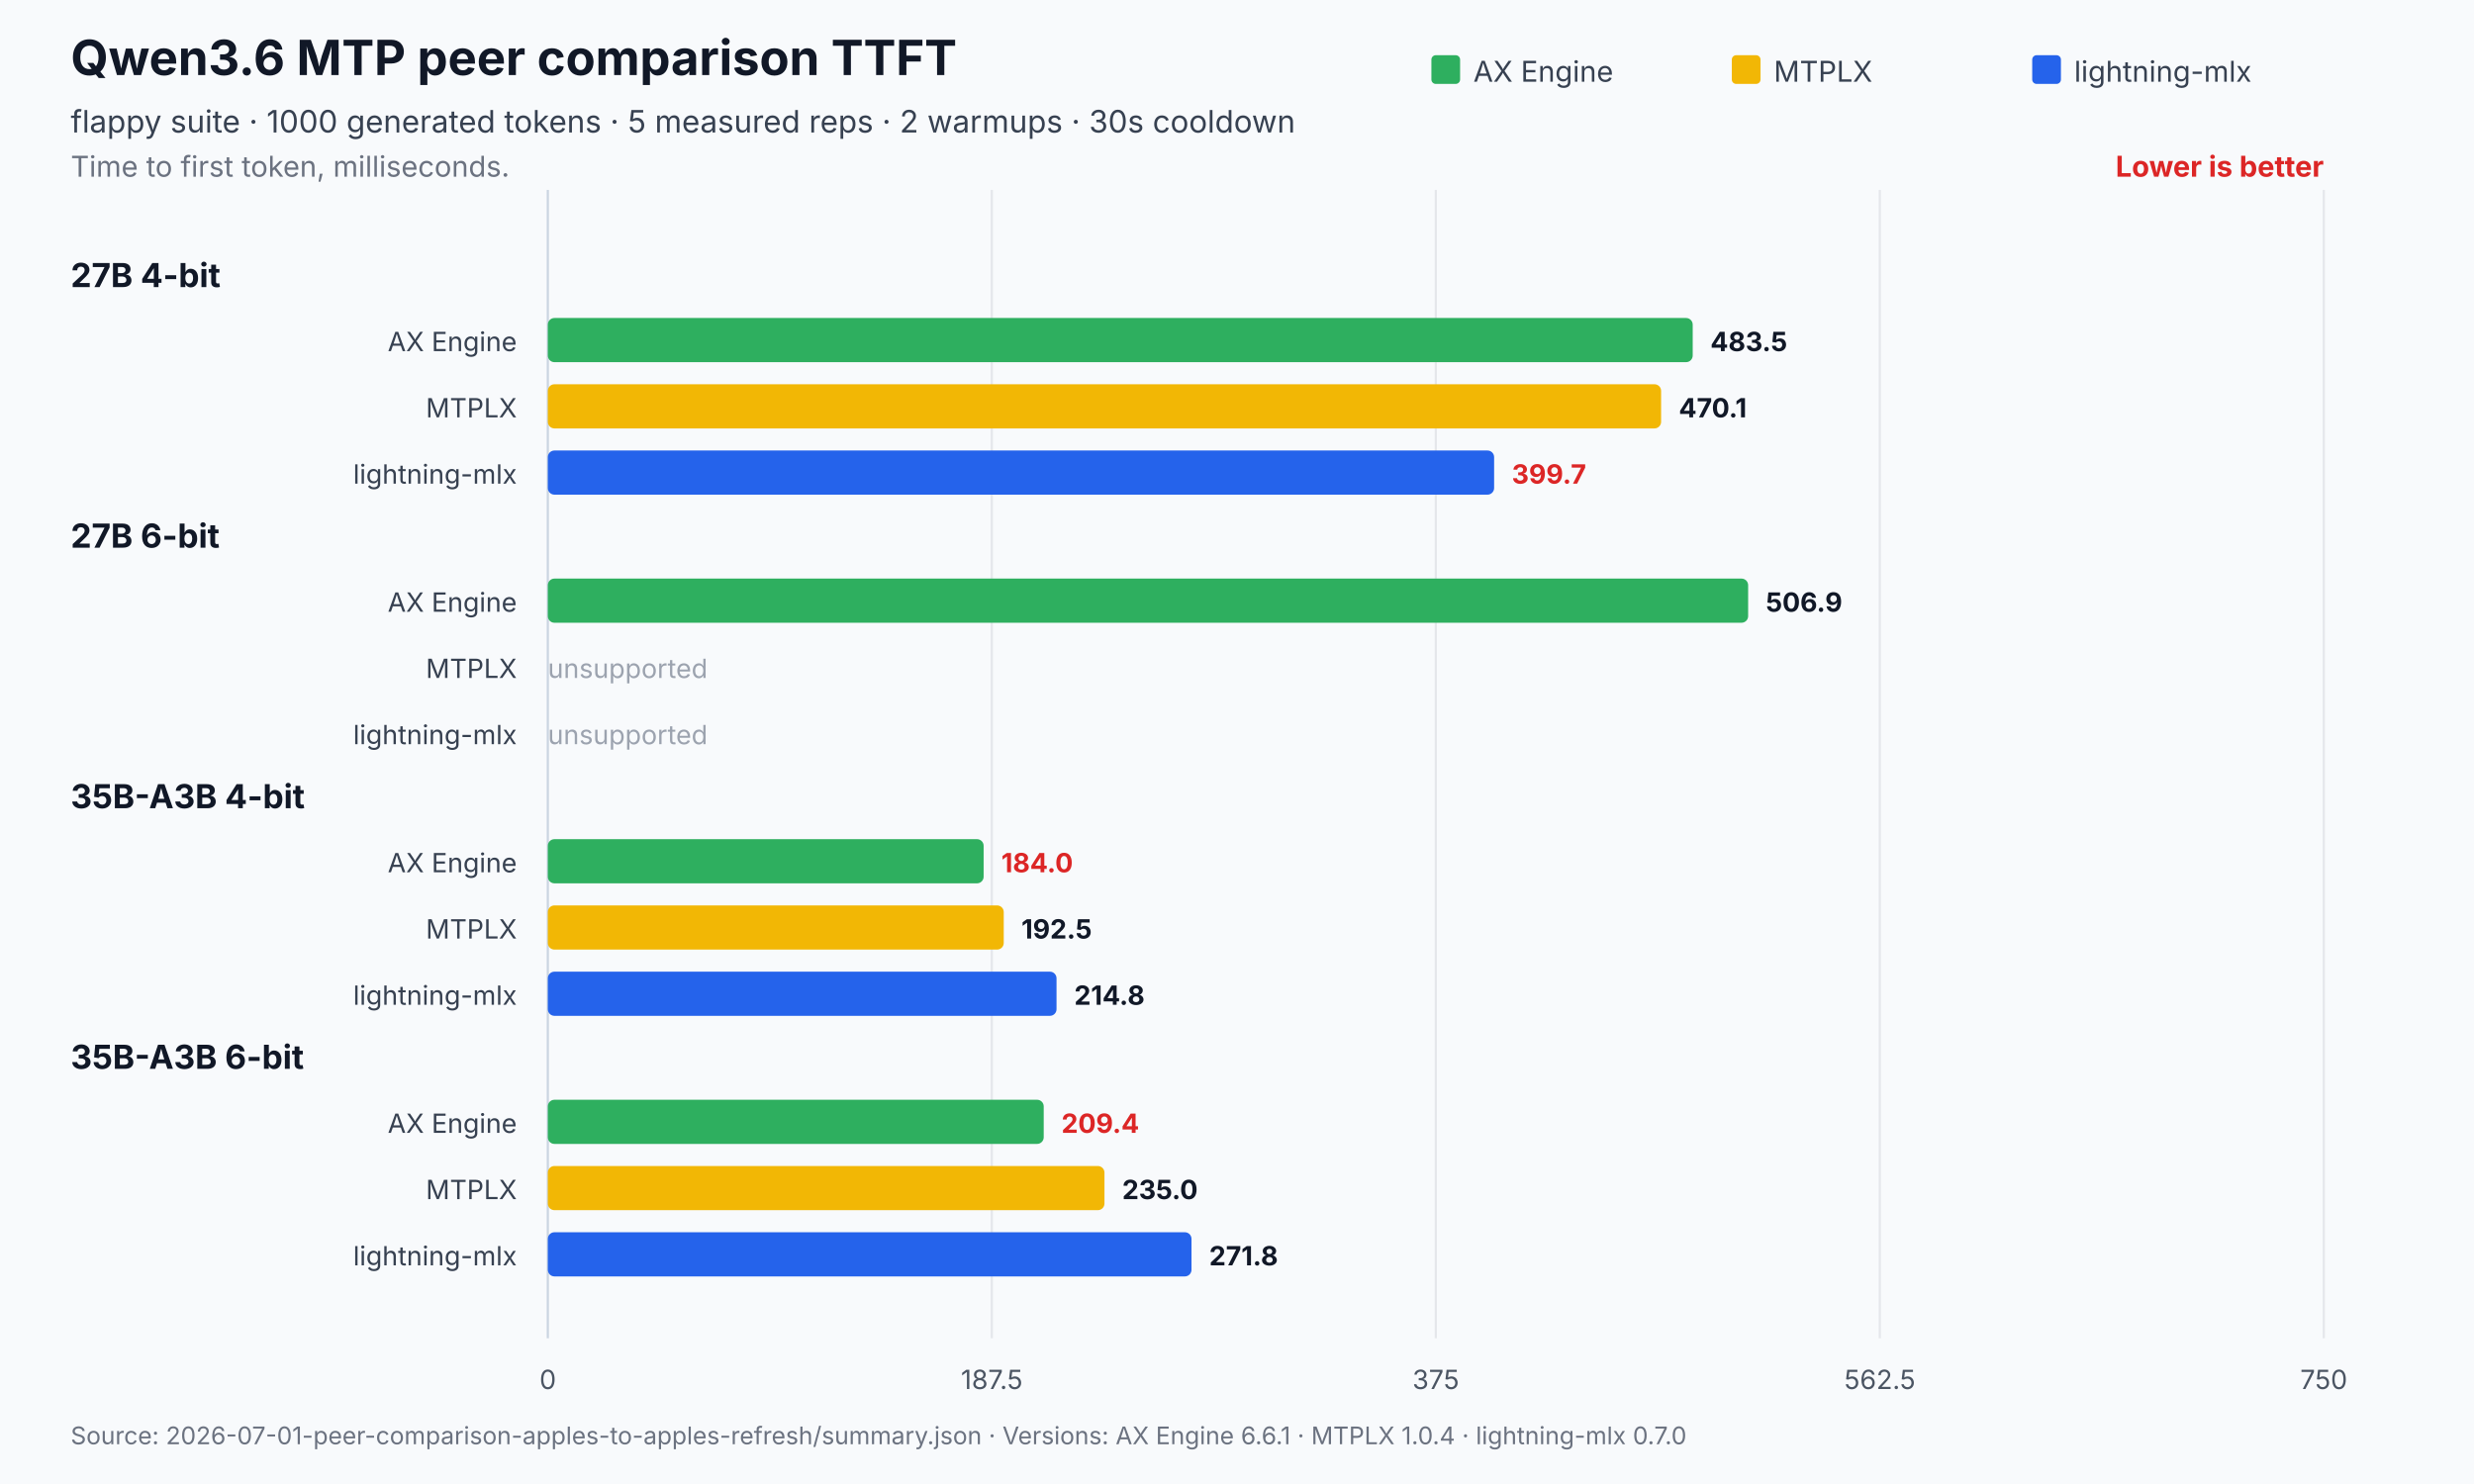
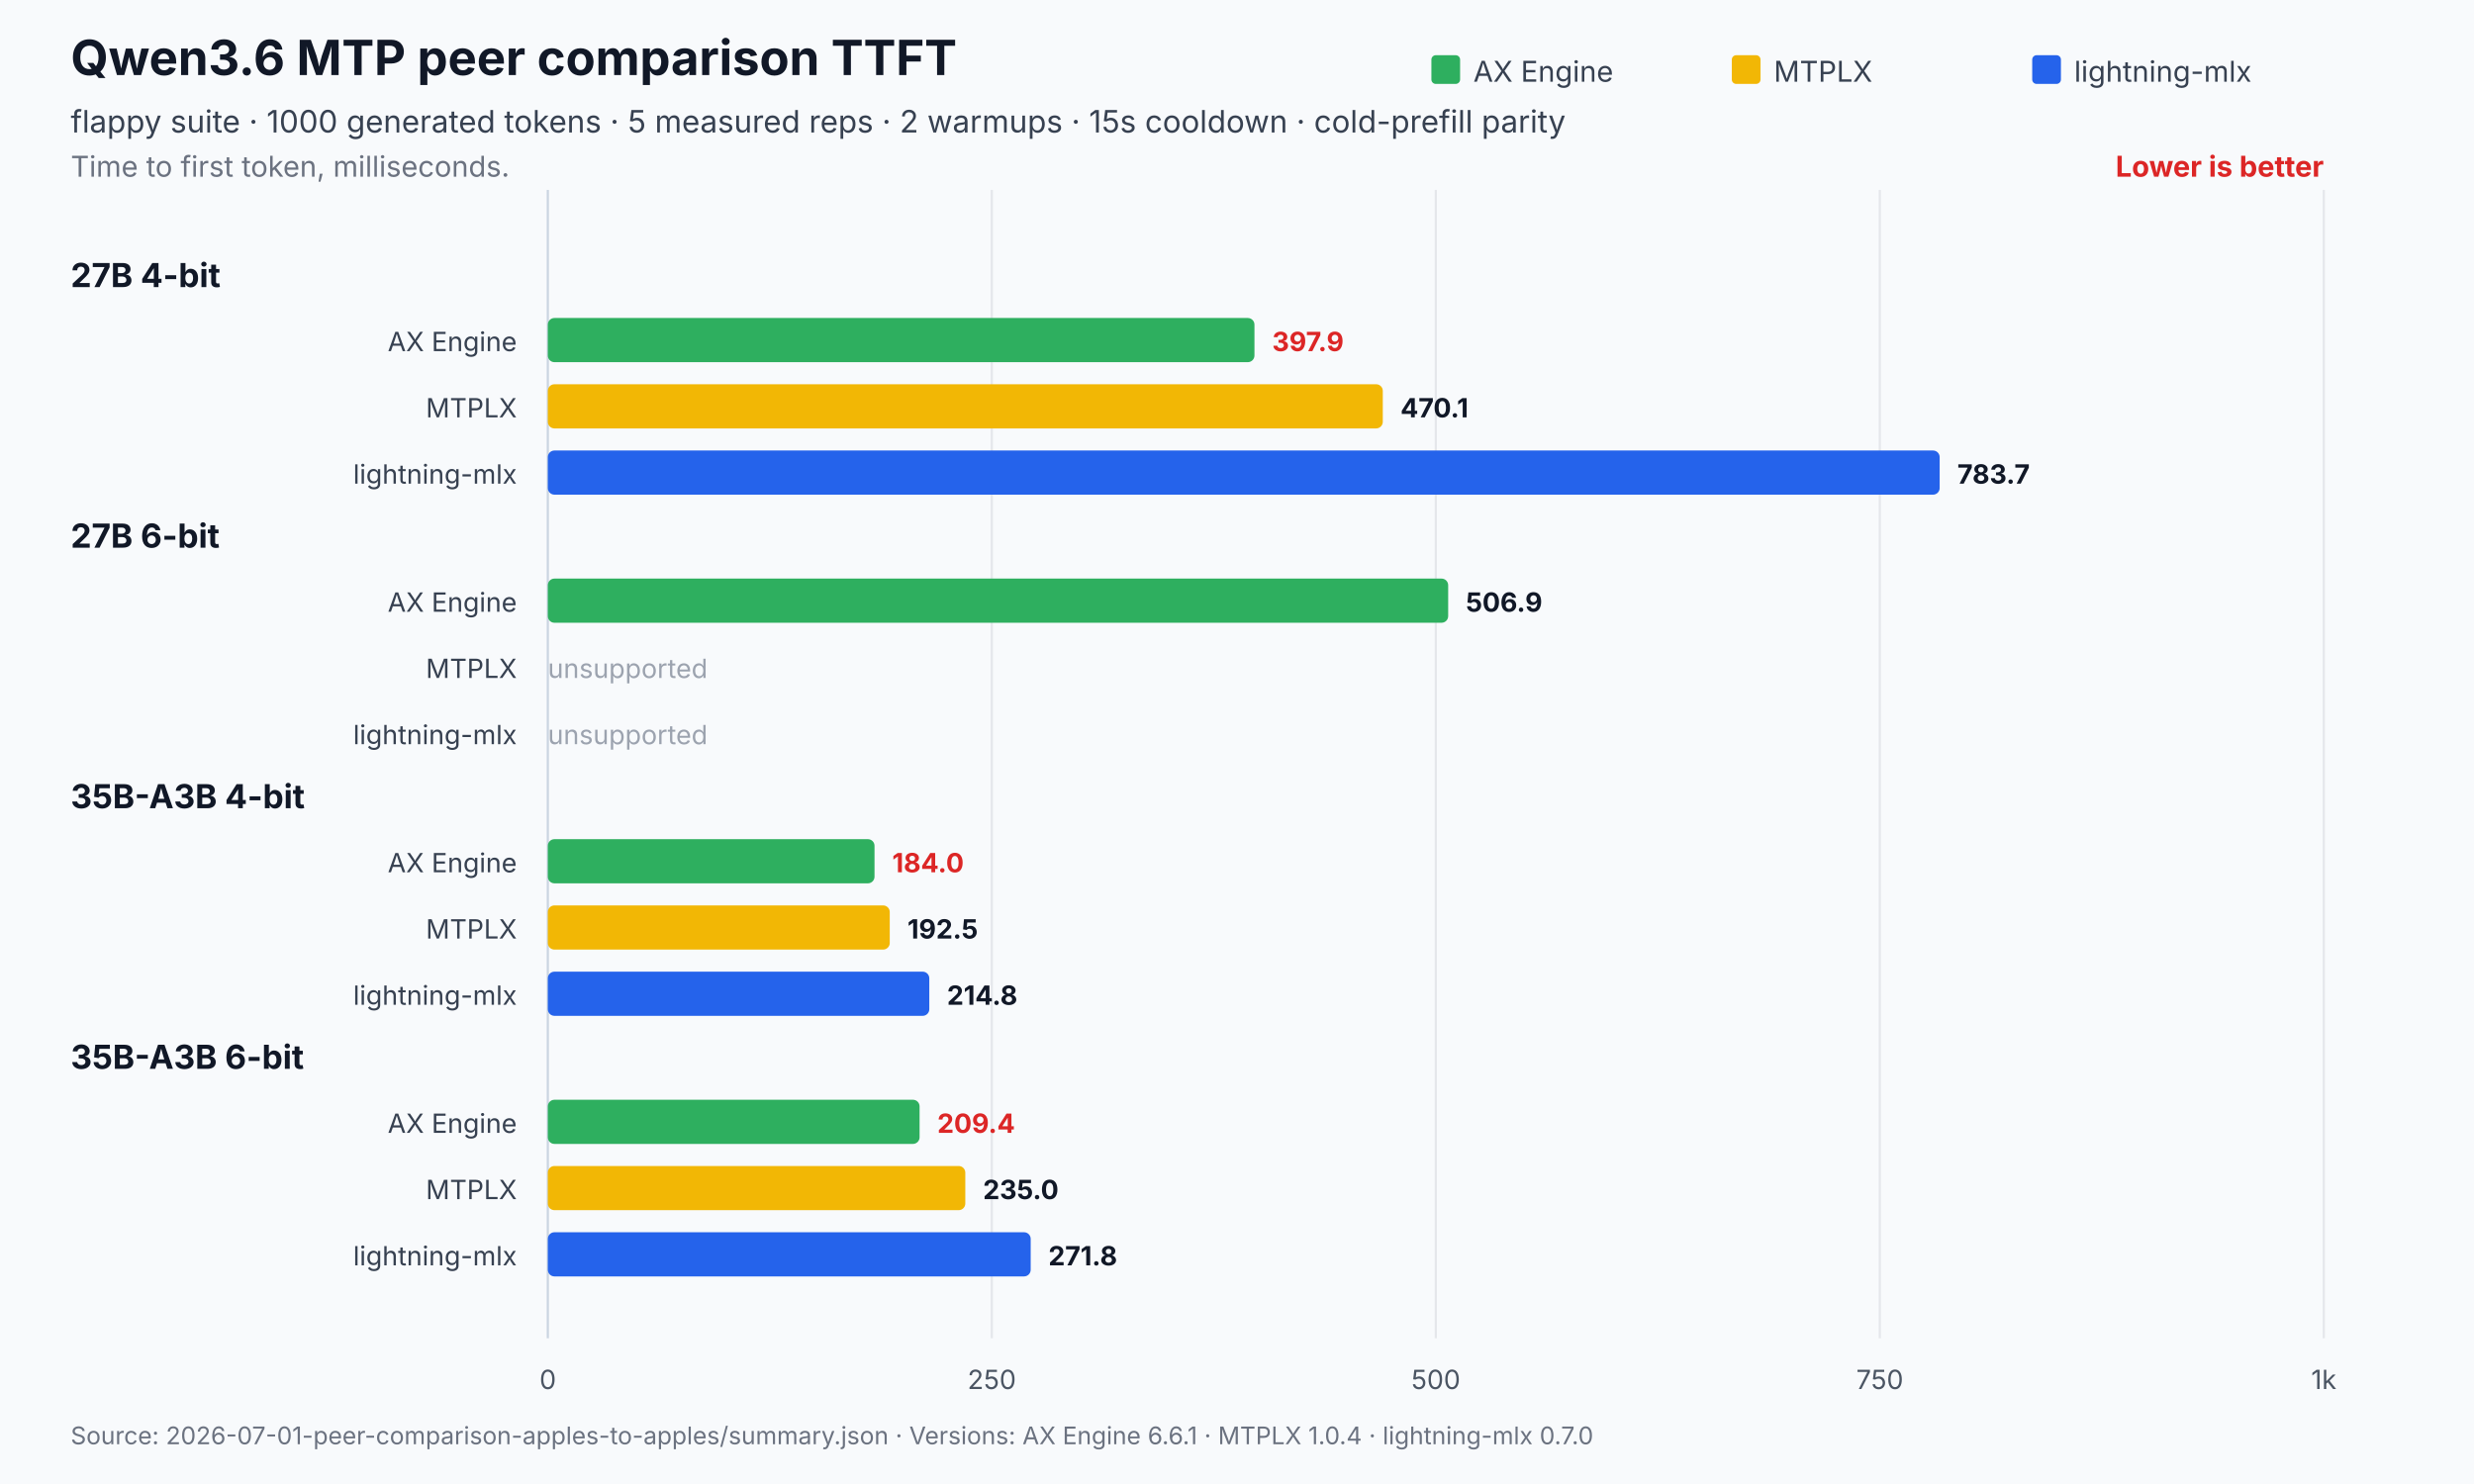
<svg xmlns="http://www.w3.org/2000/svg" width="1120" height="672" viewBox="0 0 1120 672" role="img" aria-labelledby="title desc">
  <rect width="1120" height="672" fill="#f8fafc" />
  <text x="32" y="34" font-family="Inter,Segoe UI,Arial,sans-serif" font-size="22" font-weight="700" fill="#111827">Qwen3.6 MTP peer comparison TTFT</text>
-   <text x="32" y="60" font-family="Inter,Segoe UI,Arial,sans-serif" font-size="14" fill="#374151">flappy suite · 1000 generated tokens · 5 measured reps · 2 warmups · 30s cooldown</text>
+   <text x="32" y="60" font-family="Inter,Segoe UI,Arial,sans-serif" font-size="14" fill="#374151">flappy suite · 1000 generated tokens · 5 measured reps · 2 warmups · 15s cooldown · cold-prefill parity</text>
  <text x="32" y="80" font-family="Inter,Segoe UI,Arial,sans-serif" font-size="13" fill="#6b7280">Time to first token, milliseconds.</text>
  <text x="1052.0" y="80" text-anchor="end" font-family="Inter,Segoe UI,Arial,sans-serif" font-size="13" font-weight="700" fill="#dc2626">Lower is better</text>
  <line x1="248.0" y1="86.0" x2="248.0" y2="606" stroke="#cbd5e1" stroke-width="1" />
  <text x="248.0" y="629" text-anchor="middle" font-family="Inter,Segoe UI,Arial,sans-serif" font-size="12" fill="#4b5563">0</text>
  <line x1="449.0" y1="86.0" x2="449.0" y2="606" stroke="#e5e7eb" stroke-width="1" />
-   <text x="449.0" y="629" text-anchor="middle" font-family="Inter,Segoe UI,Arial,sans-serif" font-size="12" fill="#4b5563">187.5</text>
+   <text x="449.0" y="629" text-anchor="middle" font-family="Inter,Segoe UI,Arial,sans-serif" font-size="12" fill="#4b5563">250</text>
  <line x1="650.0" y1="86.0" x2="650.0" y2="606" stroke="#e5e7eb" stroke-width="1" />
-   <text x="650.0" y="629" text-anchor="middle" font-family="Inter,Segoe UI,Arial,sans-serif" font-size="12" fill="#4b5563">375</text>
+   <text x="650.0" y="629" text-anchor="middle" font-family="Inter,Segoe UI,Arial,sans-serif" font-size="12" fill="#4b5563">500</text>
  <line x1="851.0" y1="86.0" x2="851.0" y2="606" stroke="#e5e7eb" stroke-width="1" />
-   <text x="851.0" y="629" text-anchor="middle" font-family="Inter,Segoe UI,Arial,sans-serif" font-size="12" fill="#4b5563">562.5</text>
+   <text x="851.0" y="629" text-anchor="middle" font-family="Inter,Segoe UI,Arial,sans-serif" font-size="12" fill="#4b5563">750</text>
  <line x1="1052.0" y1="86.0" x2="1052.0" y2="606" stroke="#e5e7eb" stroke-width="1" />
-   <text x="1052.0" y="629" text-anchor="middle" font-family="Inter,Segoe UI,Arial,sans-serif" font-size="12" fill="#4b5563">750</text>
+   <text x="1052.0" y="629" text-anchor="middle" font-family="Inter,Segoe UI,Arial,sans-serif" font-size="12" fill="#4b5563">1k</text>
  <rect x="648.0" y="25" width="13" height="13" rx="2" fill="#2eaf5f" />
  <text x="667.0" y="37" font-family="Inter,Segoe UI,Arial,sans-serif" font-size="13" fill="#374151">AX Engine</text>
  <rect x="784.0" y="25" width="13" height="13" rx="2" fill="#f2b705" />
  <text x="803.0" y="37" font-family="Inter,Segoe UI,Arial,sans-serif" font-size="13" fill="#374151">MTPLX</text>
  <rect x="920.0" y="25" width="13" height="13" rx="2" fill="#2563eb" />
  <text x="939.0" y="37" font-family="Inter,Segoe UI,Arial,sans-serif" font-size="13" fill="#374151">lightning-mlx</text>
  <text x="32" y="130.0" font-family="Inter,Segoe UI,Arial,sans-serif" font-size="15" font-weight="700" fill="#111827">27B 4-bit</text>
  <text x="234.0" y="159.0" text-anchor="end" font-family="Inter,Segoe UI,Arial,sans-serif" font-size="12" fill="#374151">AX Engine</text>
-   <rect x="248.0" y="144.0" width="518.3" height="20.0" rx="3" fill="#2eaf5f" />
-   <text x="774.3" y="159.0" font-family="Inter,Segoe UI,Arial,sans-serif" font-size="12" font-weight="700" fill="#111827">483.5</text>
+   <rect x="248.0" y="144.0" width="319.9" height="20.0" rx="3" fill="#2eaf5f" />
+   <text x="575.9" y="159.0" font-family="Inter,Segoe UI,Arial,sans-serif" font-size="12" font-weight="700" fill="#dc2626">397.9</text>
  <text x="234.0" y="189.0" text-anchor="end" font-family="Inter,Segoe UI,Arial,sans-serif" font-size="12" fill="#374151">MTPLX</text>
-   <rect x="248.0" y="174.0" width="504.0" height="20.0" rx="3" fill="#f2b705" />
-   <text x="760.0" y="189.0" font-family="Inter,Segoe UI,Arial,sans-serif" font-size="12" font-weight="700" fill="#111827">470.1</text>
+   <rect x="248.0" y="174.0" width="378.0" height="20.0" rx="3" fill="#f2b705" />
+   <text x="634.0" y="189.0" font-family="Inter,Segoe UI,Arial,sans-serif" font-size="12" font-weight="700" fill="#111827">470.1</text>
  <text x="234.0" y="219.0" text-anchor="end" font-family="Inter,Segoe UI,Arial,sans-serif" font-size="12" fill="#374151">lightning-mlx</text>
-   <rect x="248.0" y="204.0" width="428.4" height="20.0" rx="3" fill="#2563eb" />
-   <text x="684.4" y="219.0" font-family="Inter,Segoe UI,Arial,sans-serif" font-size="12" font-weight="700" fill="#dc2626">399.7</text>
+   <rect x="248.0" y="204.0" width="630.1" height="20.0" rx="3" fill="#2563eb" />
+   <text x="886.1" y="219.0" font-family="Inter,Segoe UI,Arial,sans-serif" font-size="12" font-weight="700" fill="#111827">783.7</text>
  <text x="32" y="248.0" font-family="Inter,Segoe UI,Arial,sans-serif" font-size="15" font-weight="700" fill="#111827">27B 6-bit</text>
  <text x="234.0" y="277.0" text-anchor="end" font-family="Inter,Segoe UI,Arial,sans-serif" font-size="12" fill="#374151">AX Engine</text>
-   <rect x="248.0" y="262.0" width="543.4" height="20.0" rx="3" fill="#2eaf5f" />
-   <text x="799.4" y="277.0" font-family="Inter,Segoe UI,Arial,sans-serif" font-size="12" font-weight="700" fill="#111827">506.9</text>
+   <rect x="248.0" y="262.0" width="407.6" height="20.0" rx="3" fill="#2eaf5f" />
+   <text x="663.6" y="277.0" font-family="Inter,Segoe UI,Arial,sans-serif" font-size="12" font-weight="700" fill="#111827">506.9</text>
  <text x="234.0" y="307.0" text-anchor="end" font-family="Inter,Segoe UI,Arial,sans-serif" font-size="12" fill="#374151">MTPLX</text>
  <text x="248.0" y="307.0" font-family="Inter,Segoe UI,Arial,sans-serif" font-size="12" fill="#9ca3af">unsupported</text>
  <text x="234.0" y="337.0" text-anchor="end" font-family="Inter,Segoe UI,Arial,sans-serif" font-size="12" fill="#374151">lightning-mlx</text>
  <text x="248.0" y="337.0" font-family="Inter,Segoe UI,Arial,sans-serif" font-size="12" fill="#9ca3af">unsupported</text>
  <text x="32" y="366.0" font-family="Inter,Segoe UI,Arial,sans-serif" font-size="15" font-weight="700" fill="#111827">35B-A3B 4-bit</text>
  <text x="234.0" y="395.0" text-anchor="end" font-family="Inter,Segoe UI,Arial,sans-serif" font-size="12" fill="#374151">AX Engine</text>
-   <rect x="248.0" y="380.0" width="197.3" height="20.0" rx="3" fill="#2eaf5f" />
-   <text x="453.3" y="395.0" font-family="Inter,Segoe UI,Arial,sans-serif" font-size="12" font-weight="700" fill="#dc2626">184.0</text>
+   <rect x="248.0" y="380.0" width="147.9" height="20.0" rx="3" fill="#2eaf5f" />
+   <text x="403.9" y="395.0" font-family="Inter,Segoe UI,Arial,sans-serif" font-size="12" font-weight="700" fill="#dc2626">184.0</text>
  <text x="234.0" y="425.0" text-anchor="end" font-family="Inter,Segoe UI,Arial,sans-serif" font-size="12" fill="#374151">MTPLX</text>
-   <rect x="248.0" y="410.0" width="206.4" height="20.0" rx="3" fill="#f2b705" />
-   <text x="462.4" y="425.0" font-family="Inter,Segoe UI,Arial,sans-serif" font-size="12" font-weight="700" fill="#111827">192.5</text>
+   <rect x="248.0" y="410.0" width="154.8" height="20.0" rx="3" fill="#f2b705" />
+   <text x="410.8" y="425.0" font-family="Inter,Segoe UI,Arial,sans-serif" font-size="12" font-weight="700" fill="#111827">192.5</text>
  <text x="234.0" y="455.0" text-anchor="end" font-family="Inter,Segoe UI,Arial,sans-serif" font-size="12" fill="#374151">lightning-mlx</text>
-   <rect x="248.0" y="440.0" width="230.3" height="20.0" rx="3" fill="#2563eb" />
-   <text x="486.3" y="455.0" font-family="Inter,Segoe UI,Arial,sans-serif" font-size="12" font-weight="700" fill="#111827">214.8</text>
+   <rect x="248.0" y="440.0" width="172.7" height="20.0" rx="3" fill="#2563eb" />
+   <text x="428.7" y="455.0" font-family="Inter,Segoe UI,Arial,sans-serif" font-size="12" font-weight="700" fill="#111827">214.8</text>
  <text x="32" y="484.0" font-family="Inter,Segoe UI,Arial,sans-serif" font-size="15" font-weight="700" fill="#111827">35B-A3B 6-bit</text>
  <text x="234.0" y="513.0" text-anchor="end" font-family="Inter,Segoe UI,Arial,sans-serif" font-size="12" fill="#374151">AX Engine</text>
-   <rect x="248.0" y="498.0" width="224.5" height="20.0" rx="3" fill="#2eaf5f" />
-   <text x="480.5" y="513.0" font-family="Inter,Segoe UI,Arial,sans-serif" font-size="12" font-weight="700" fill="#dc2626">209.4</text>
+   <rect x="248.0" y="498.0" width="168.3" height="20.0" rx="3" fill="#2eaf5f" />
+   <text x="424.3" y="513.0" font-family="Inter,Segoe UI,Arial,sans-serif" font-size="12" font-weight="700" fill="#dc2626">209.4</text>
  <text x="234.0" y="543.0" text-anchor="end" font-family="Inter,Segoe UI,Arial,sans-serif" font-size="12" fill="#374151">MTPLX</text>
-   <rect x="248.0" y="528.0" width="252.0" height="20.0" rx="3" fill="#f2b705" />
-   <text x="508.0" y="543.0" font-family="Inter,Segoe UI,Arial,sans-serif" font-size="12" font-weight="700" fill="#111827">235.0</text>
+   <rect x="248.0" y="528.0" width="189.0" height="20.0" rx="3" fill="#f2b705" />
+   <text x="445.0" y="543.0" font-family="Inter,Segoe UI,Arial,sans-serif" font-size="12" font-weight="700" fill="#111827">235.0</text>
  <text x="234.0" y="573.0" text-anchor="end" font-family="Inter,Segoe UI,Arial,sans-serif" font-size="12" fill="#374151">lightning-mlx</text>
-   <rect x="248.0" y="558.0" width="291.4" height="20.0" rx="3" fill="#2563eb" />
-   <text x="547.4" y="573.0" font-family="Inter,Segoe UI,Arial,sans-serif" font-size="12" font-weight="700" fill="#111827">271.8</text>
-   <text x="32" y="654" font-family="Inter,Segoe UI,Arial,sans-serif" font-size="11" fill="#6b7280">Source: 2026-07-01-peer-comparison-apples-to-apples-refresh/summary.json   ·   Versions: AX Engine 6.6.1 · MTPLX 1.0.4 · lightning-mlx 0.7.0</text>
+   <rect x="248.0" y="558.0" width="218.6" height="20.0" rx="3" fill="#2563eb" />
+   <text x="474.6" y="573.0" font-family="Inter,Segoe UI,Arial,sans-serif" font-size="12" font-weight="700" fill="#111827">271.8</text>
+   <text x="32" y="654" font-family="Inter,Segoe UI,Arial,sans-serif" font-size="11" fill="#6b7280">Source: 2026-07-01-peer-comparison-apples-to-apples/summary.json   ·   Versions: AX Engine 6.6.1 · MTPLX 1.0.4 · lightning-mlx 0.7.0</text>
</svg>
